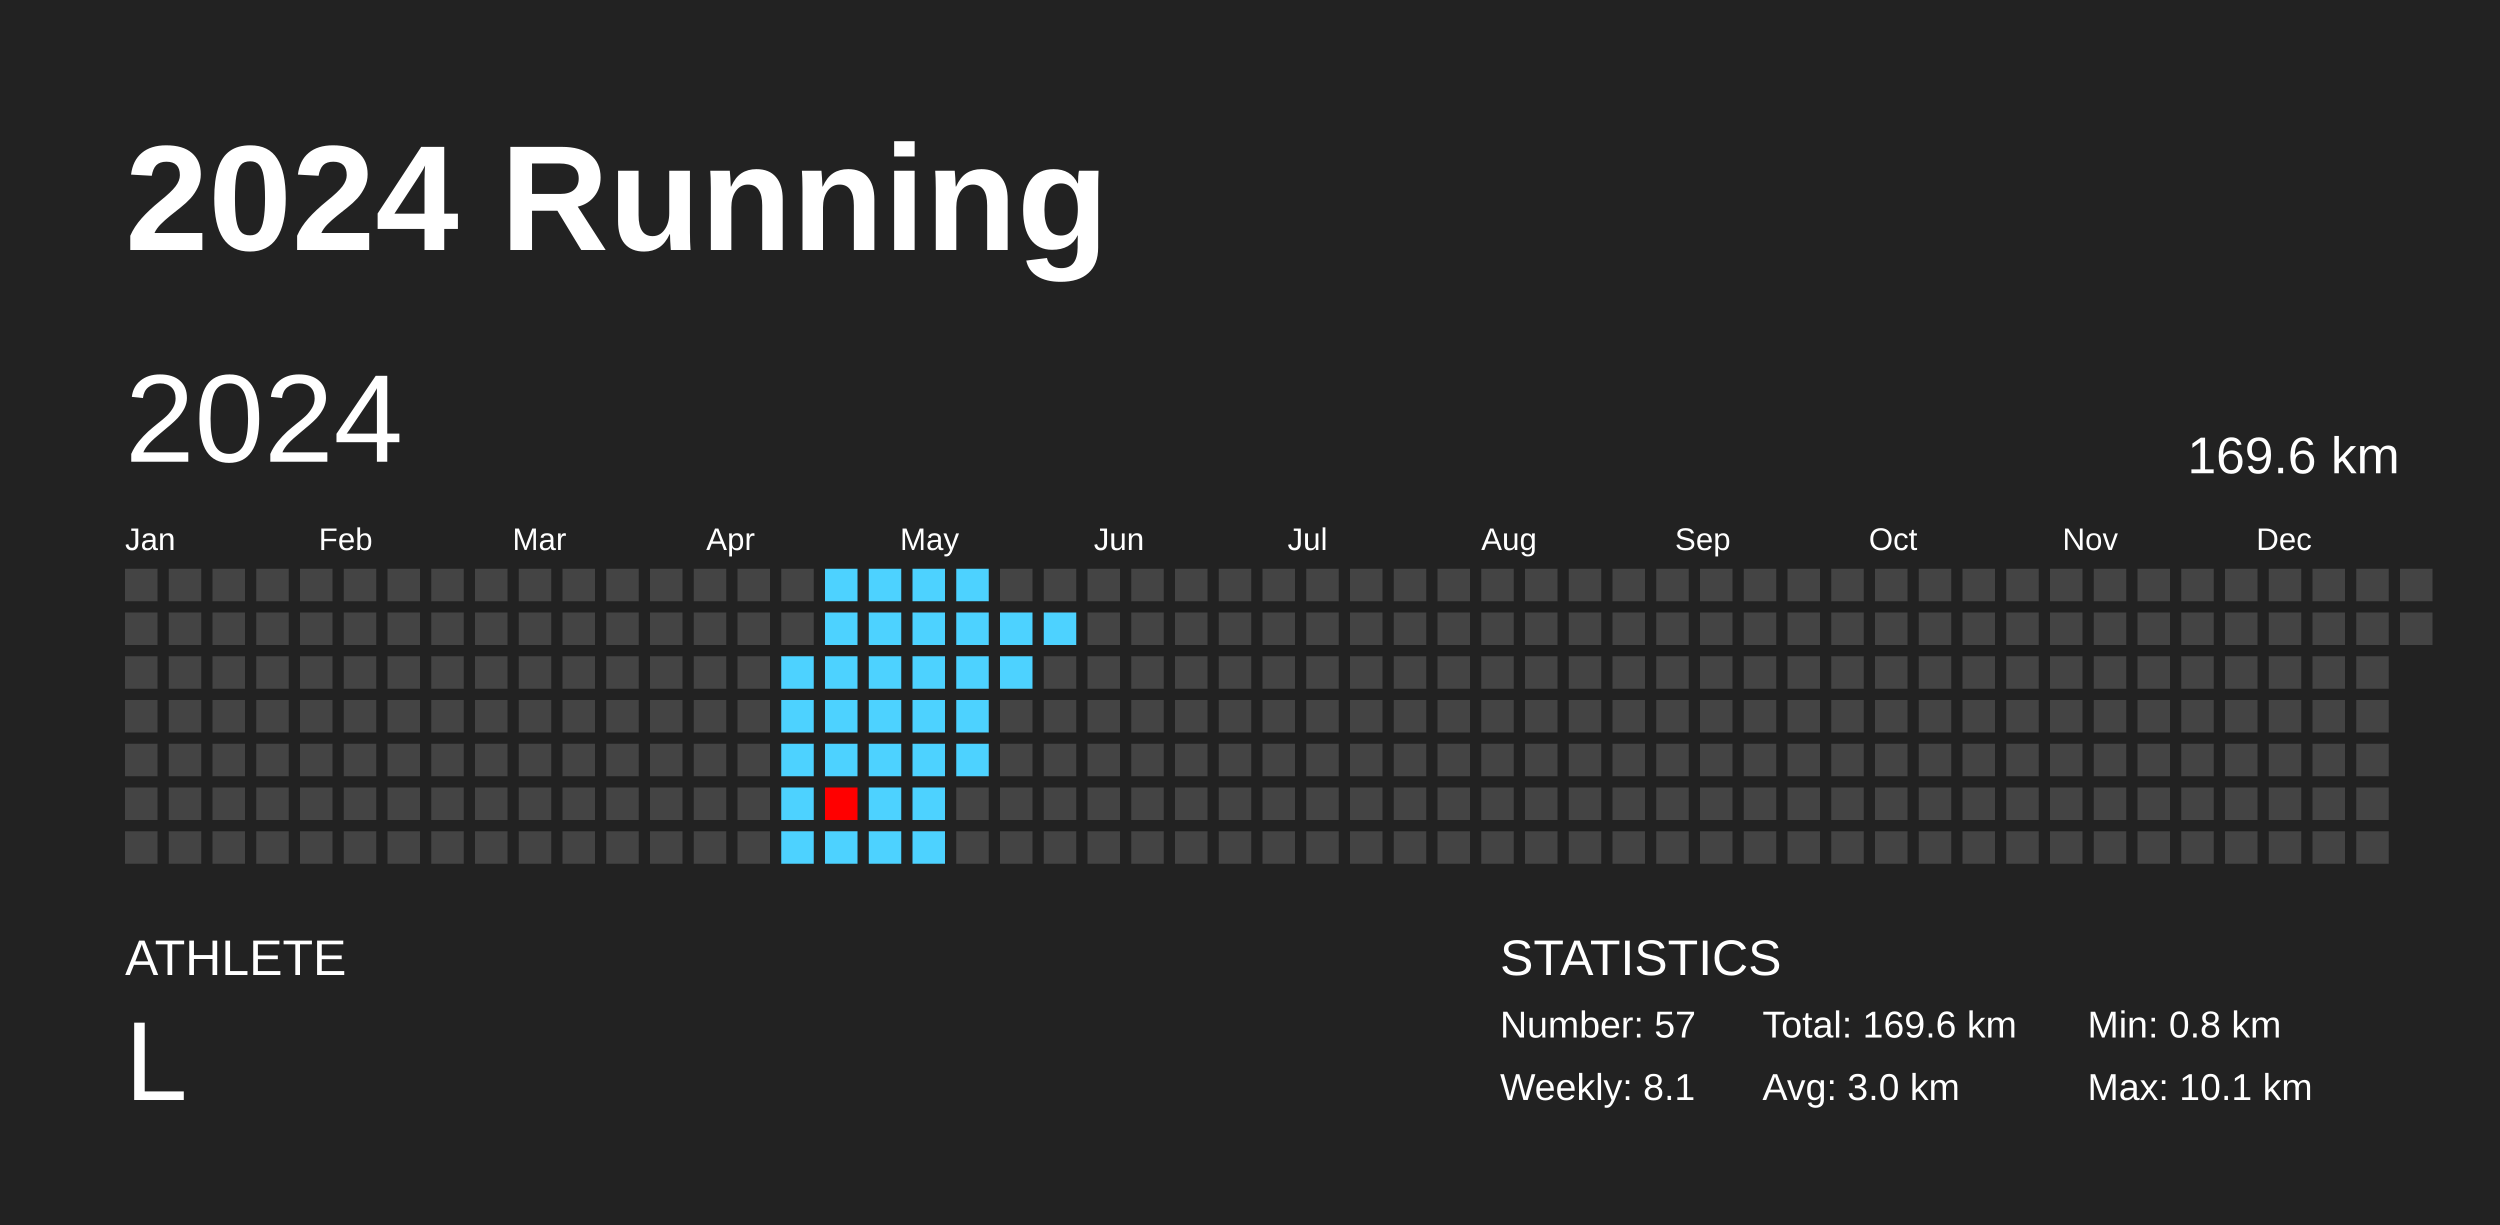
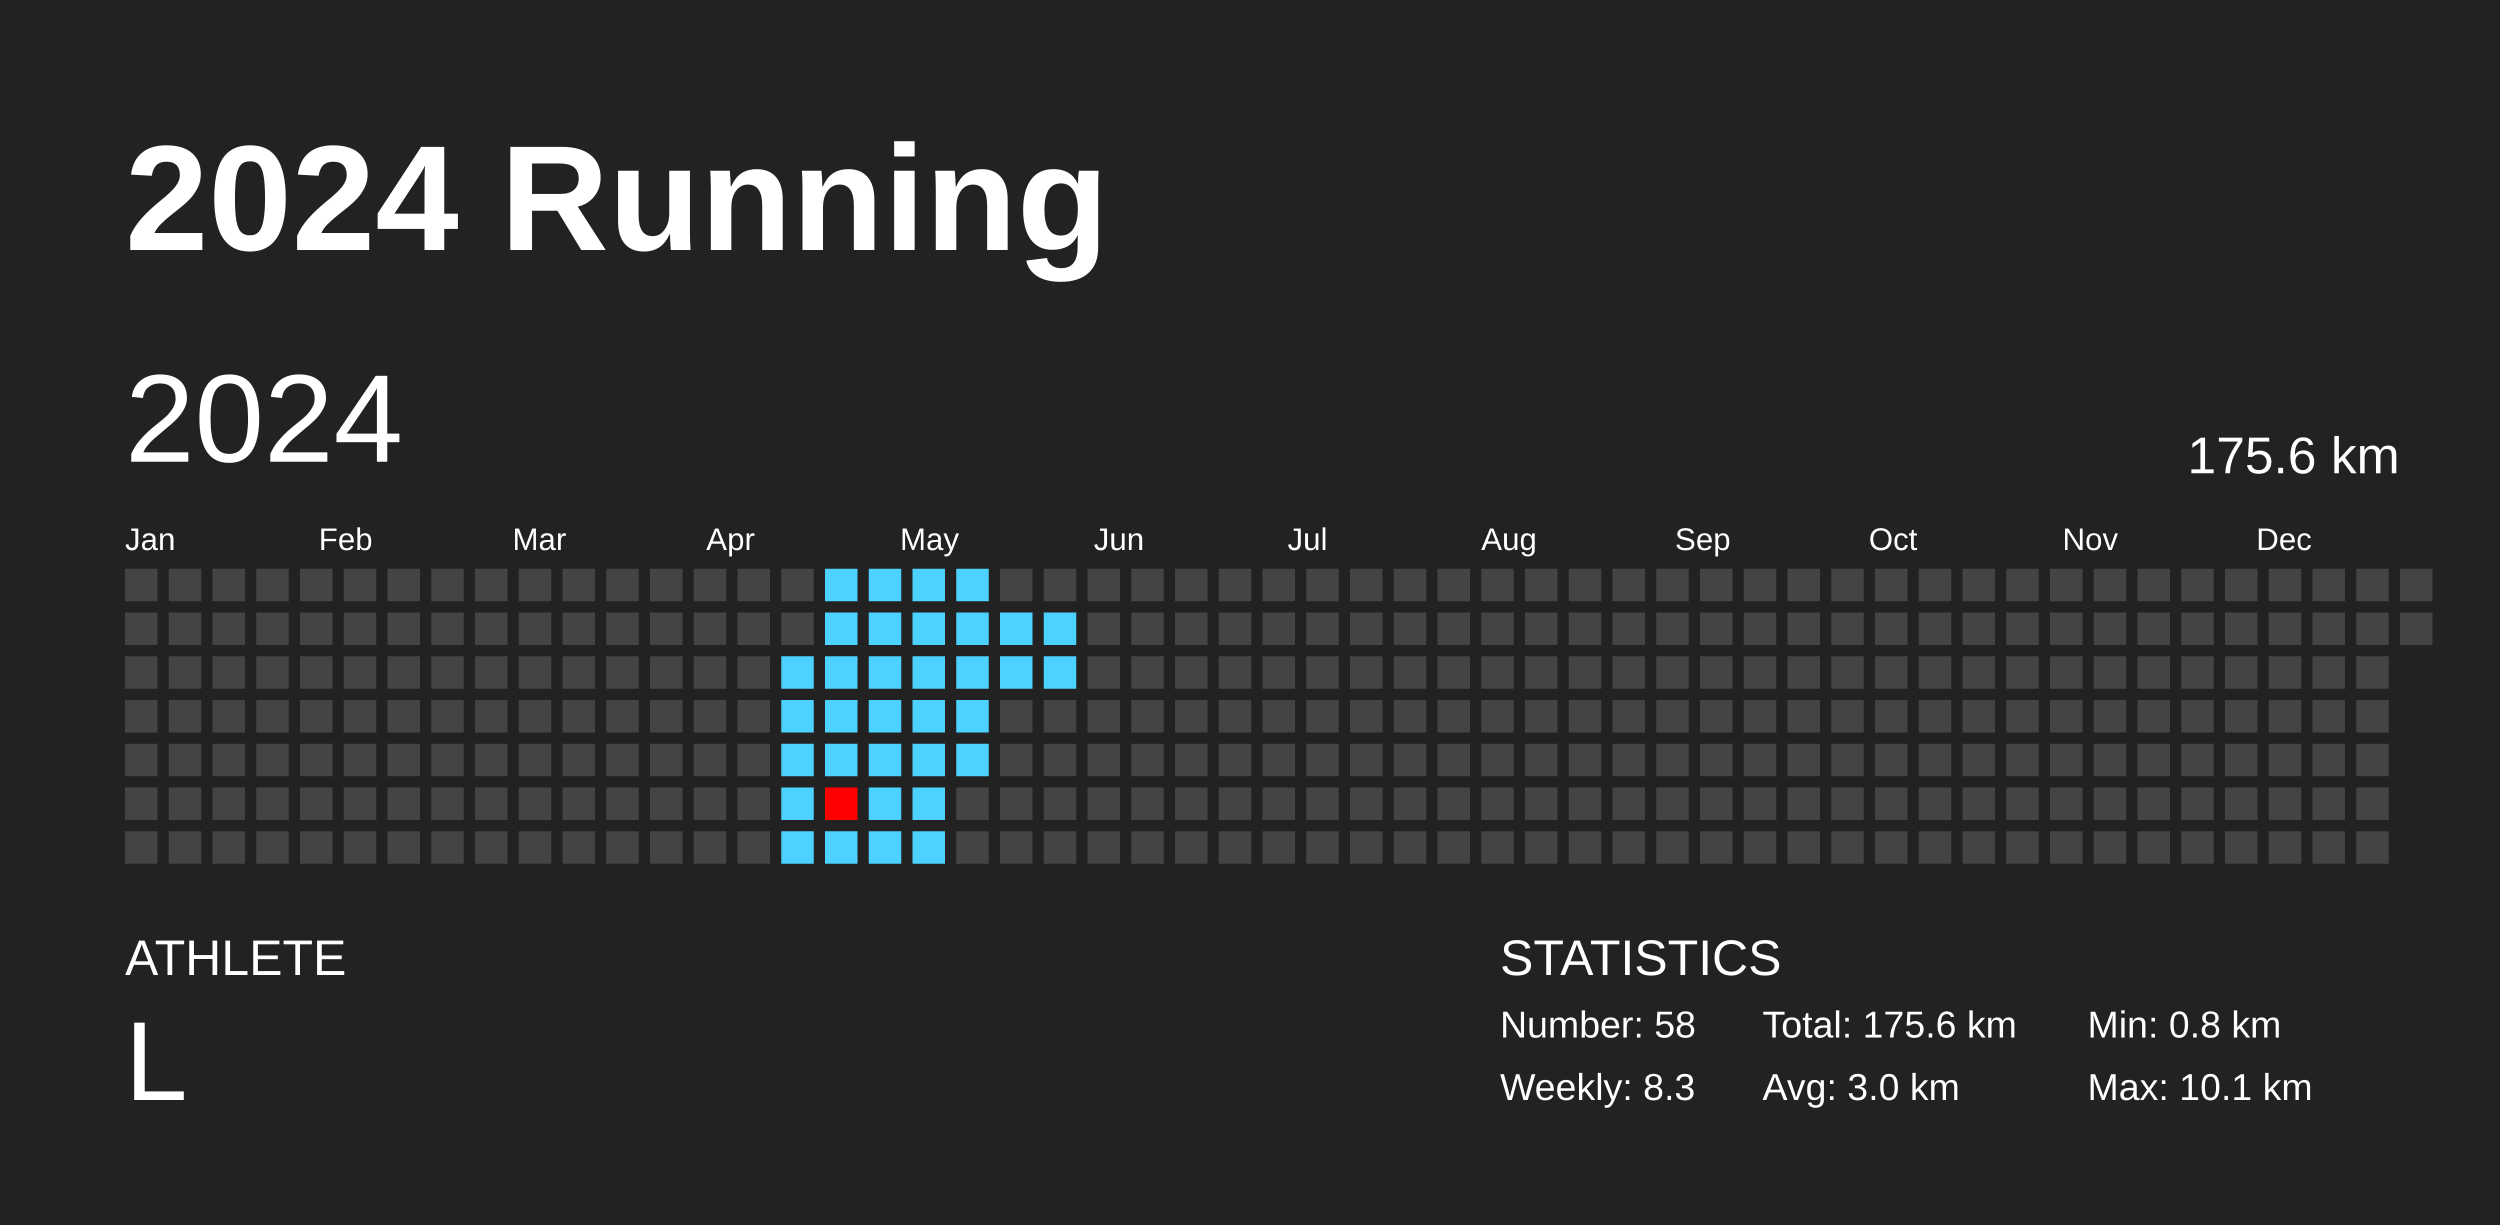
<svg xmlns="http://www.w3.org/2000/svg" baseProfile="full" height="98mm" version="1.1" viewBox="0,0,200,98" width="200mm">
  <defs />
  <rect fill="#222222" height="98" width="200" x="0" y="0" />
  <text fill="#FFFFFF" style="font-size:12px; font-family:Arial; font-weight:bold;" x="10" y="20">2024 Running</text>
  <text fill="#FFFFFF" style="font-size:4px; font-family:Arial" x="10" y="78">ATHLETE</text>
  <text fill="#FFFFFF" style="font-size:9px; font-family:Arial" x="10" y="88">L</text>
  <text fill="#FFFFFF" style="font-size:4px; font-family:Arial" x="120" y="78">STATISTICS</text>
-   <text fill="#FFFFFF" style="font-size:3px; font-family:Arial" x="120" y="83">Number: 57</text>
-   <text fill="#FFFFFF" style="font-size:3px; font-family:Arial" x="120" y="88">Weekly: 8.1</text>
-   <text fill="#FFFFFF" style="font-size:3px; font-family:Arial" x="141" y="83">Total: 169.6 km</text>
+   <text fill="#FFFFFF" style="font-size:3px; font-family:Arial" x="120" y="83">Number: 58</text>
+   <text fill="#FFFFFF" style="font-size:3px; font-family:Arial" x="120" y="88">Weekly: 8.3</text>
+   <text fill="#FFFFFF" style="font-size:3px; font-family:Arial" x="141" y="83">Total: 175.6 km</text>
  <text fill="#FFFFFF" style="font-size:3px; font-family:Arial" x="141" y="88">Avg: 3.0 km</text>
  <text fill="#FFFFFF" style="font-size:3px; font-family:Arial" x="167" y="83">Min: 0.8 km</text>
  <text fill="#FFFFFF" style="font-size:3px; font-family:Arial" x="167" y="88">Max: 10.1 km</text>
  <text dominant-baseline="hanging" fill="#FFFFFF" style="font-size:10.0px; font-family:Arial;" x="10" y="30">2024</text>
-   <text dominant-baseline="hanging" fill="#FFFFFF" style="font-size:4.125px; font-family:Arial;" x="175" y="35">169.6 km</text>
+   <text dominant-baseline="hanging" fill="#FFFFFF" style="font-size:4.125px; font-family:Arial;" x="175" y="35">175.6 km</text>
  <text fill="#FFFFFF" style="font-size:2.5px; font-family:Arial" x="10.0" y="44">Jan</text>
  <text fill="#FFFFFF" style="font-size:2.5px; font-family:Arial" x="25.5" y="44">Feb</text>
  <text fill="#FFFFFF" style="font-size:2.5px; font-family:Arial" x="41.0" y="44">Mar</text>
  <text fill="#FFFFFF" style="font-size:2.5px; font-family:Arial" x="56.5" y="44">Apr</text>
  <text fill="#FFFFFF" style="font-size:2.5px; font-family:Arial" x="72.0" y="44">May</text>
  <text fill="#FFFFFF" style="font-size:2.5px; font-family:Arial" x="87.5" y="44">Jun</text>
  <text fill="#FFFFFF" style="font-size:2.5px; font-family:Arial" x="103.0" y="44">Jul</text>
  <text fill="#FFFFFF" style="font-size:2.5px; font-family:Arial" x="118.5" y="44">Aug</text>
  <text fill="#FFFFFF" style="font-size:2.5px; font-family:Arial" x="134.0" y="44">Sep</text>
  <text fill="#FFFFFF" style="font-size:2.5px; font-family:Arial" x="149.5" y="44">Oct</text>
  <text fill="#FFFFFF" style="font-size:2.5px; font-family:Arial" x="165.0" y="44">Nov</text>
  <text fill="#FFFFFF" style="font-size:2.5px; font-family:Arial" x="180.5" y="44">Dec</text>
  <rect fill="#444444" height="2.6" width="2.6" x="10.0" y="45.5" />
  <rect fill="#444444" height="2.6" width="2.6" x="10.0" y="49.0" />
  <rect fill="#444444" height="2.6" width="2.6" x="10.0" y="52.5" />
  <rect fill="#444444" height="2.6" width="2.6" x="10.0" y="56.0" />
  <rect fill="#444444" height="2.6" width="2.6" x="10.0" y="59.5" />
  <rect fill="#444444" height="2.6" width="2.6" x="10.0" y="63.0" />
  <rect fill="#444444" height="2.6" width="2.6" x="10.0" y="66.5" />
  <rect fill="#444444" height="2.6" width="2.6" x="13.5" y="45.5" />
  <rect fill="#444444" height="2.6" width="2.6" x="13.5" y="49.0" />
  <rect fill="#444444" height="2.6" width="2.6" x="13.5" y="52.5" />
  <rect fill="#444444" height="2.6" width="2.6" x="13.5" y="56.0" />
  <rect fill="#444444" height="2.6" width="2.6" x="13.5" y="59.5" />
  <rect fill="#444444" height="2.6" width="2.6" x="13.5" y="63.0" />
  <rect fill="#444444" height="2.6" width="2.6" x="13.5" y="66.5" />
  <rect fill="#444444" height="2.6" width="2.6" x="17.0" y="45.5" />
  <rect fill="#444444" height="2.6" width="2.6" x="17.0" y="49.0" />
  <rect fill="#444444" height="2.6" width="2.6" x="17.0" y="52.5" />
  <rect fill="#444444" height="2.6" width="2.6" x="17.0" y="56.0" />
  <rect fill="#444444" height="2.6" width="2.6" x="17.0" y="59.5" />
  <rect fill="#444444" height="2.6" width="2.6" x="17.0" y="63.0" />
  <rect fill="#444444" height="2.6" width="2.6" x="17.0" y="66.5" />
  <rect fill="#444444" height="2.6" width="2.6" x="20.5" y="45.5" />
  <rect fill="#444444" height="2.6" width="2.6" x="20.5" y="49.0" />
  <rect fill="#444444" height="2.6" width="2.6" x="20.5" y="52.5" />
  <rect fill="#444444" height="2.6" width="2.6" x="20.5" y="56.0" />
  <rect fill="#444444" height="2.6" width="2.6" x="20.5" y="59.5" />
  <rect fill="#444444" height="2.6" width="2.6" x="20.5" y="63.0" />
  <rect fill="#444444" height="2.6" width="2.6" x="20.5" y="66.5" />
  <rect fill="#444444" height="2.6" width="2.6" x="24.0" y="45.5" />
  <rect fill="#444444" height="2.6" width="2.6" x="24.0" y="49.0" />
  <rect fill="#444444" height="2.6" width="2.6" x="24.0" y="52.5" />
  <rect fill="#444444" height="2.6" width="2.6" x="24.0" y="56.0" />
  <rect fill="#444444" height="2.6" width="2.6" x="24.0" y="59.5" />
  <rect fill="#444444" height="2.6" width="2.6" x="24.0" y="63.0" />
  <rect fill="#444444" height="2.6" width="2.6" x="24.0" y="66.5" />
  <rect fill="#444444" height="2.6" width="2.6" x="27.5" y="45.5" />
  <rect fill="#444444" height="2.6" width="2.6" x="27.5" y="49.0" />
  <rect fill="#444444" height="2.6" width="2.6" x="27.5" y="52.5" />
  <rect fill="#444444" height="2.6" width="2.6" x="27.5" y="56.0" />
  <rect fill="#444444" height="2.6" width="2.6" x="27.5" y="59.5" />
  <rect fill="#444444" height="2.6" width="2.6" x="27.5" y="63.0" />
  <rect fill="#444444" height="2.6" width="2.6" x="27.5" y="66.5" />
  <rect fill="#444444" height="2.6" width="2.6" x="31.0" y="45.5" />
  <rect fill="#444444" height="2.6" width="2.6" x="31.0" y="49.0" />
  <rect fill="#444444" height="2.6" width="2.6" x="31.0" y="52.5" />
  <rect fill="#444444" height="2.6" width="2.6" x="31.0" y="56.0" />
  <rect fill="#444444" height="2.6" width="2.6" x="31.0" y="59.5" />
  <rect fill="#444444" height="2.6" width="2.6" x="31.0" y="63.0" />
  <rect fill="#444444" height="2.6" width="2.6" x="31.0" y="66.5" />
  <rect fill="#444444" height="2.6" width="2.6" x="34.5" y="45.5" />
  <rect fill="#444444" height="2.6" width="2.6" x="34.5" y="49.0" />
  <rect fill="#444444" height="2.6" width="2.6" x="34.5" y="52.5" />
  <rect fill="#444444" height="2.6" width="2.6" x="34.5" y="56.0" />
  <rect fill="#444444" height="2.6" width="2.6" x="34.5" y="59.5" />
  <rect fill="#444444" height="2.6" width="2.6" x="34.5" y="63.0" />
  <rect fill="#444444" height="2.6" width="2.6" x="34.5" y="66.5" />
  <rect fill="#444444" height="2.6" width="2.6" x="38.0" y="45.5" />
  <rect fill="#444444" height="2.6" width="2.6" x="38.0" y="49.0" />
  <rect fill="#444444" height="2.6" width="2.6" x="38.0" y="52.5" />
  <rect fill="#444444" height="2.6" width="2.6" x="38.0" y="56.0" />
  <rect fill="#444444" height="2.6" width="2.6" x="38.0" y="59.5" />
  <rect fill="#444444" height="2.6" width="2.6" x="38.0" y="63.0" />
  <rect fill="#444444" height="2.6" width="2.6" x="38.0" y="66.5" />
  <rect fill="#444444" height="2.6" width="2.6" x="41.5" y="45.5" />
  <rect fill="#444444" height="2.6" width="2.6" x="41.5" y="49.0" />
  <rect fill="#444444" height="2.6" width="2.6" x="41.5" y="52.5" />
  <rect fill="#444444" height="2.6" width="2.6" x="41.5" y="56.0" />
  <rect fill="#444444" height="2.6" width="2.6" x="41.5" y="59.5" />
  <rect fill="#444444" height="2.6" width="2.6" x="41.5" y="63.0" />
  <rect fill="#444444" height="2.6" width="2.6" x="41.5" y="66.5" />
  <rect fill="#444444" height="2.6" width="2.6" x="45.0" y="45.5" />
  <rect fill="#444444" height="2.6" width="2.6" x="45.0" y="49.0" />
  <rect fill="#444444" height="2.6" width="2.6" x="45.0" y="52.5" />
  <rect fill="#444444" height="2.6" width="2.6" x="45.0" y="56.0" />
  <rect fill="#444444" height="2.6" width="2.6" x="45.0" y="59.5" />
  <rect fill="#444444" height="2.6" width="2.6" x="45.0" y="63.0" />
  <rect fill="#444444" height="2.6" width="2.6" x="45.0" y="66.5" />
  <rect fill="#444444" height="2.6" width="2.6" x="48.5" y="45.5" />
  <rect fill="#444444" height="2.6" width="2.6" x="48.5" y="49.0" />
  <rect fill="#444444" height="2.6" width="2.6" x="48.5" y="52.5" />
  <rect fill="#444444" height="2.6" width="2.6" x="48.5" y="56.0" />
  <rect fill="#444444" height="2.6" width="2.6" x="48.5" y="59.5" />
  <rect fill="#444444" height="2.6" width="2.6" x="48.5" y="63.0" />
  <rect fill="#444444" height="2.6" width="2.6" x="48.5" y="66.5" />
  <rect fill="#444444" height="2.6" width="2.6" x="52.0" y="45.5" />
  <rect fill="#444444" height="2.6" width="2.6" x="52.0" y="49.0" />
  <rect fill="#444444" height="2.6" width="2.6" x="52.0" y="52.5" />
  <rect fill="#444444" height="2.6" width="2.6" x="52.0" y="56.0" />
  <rect fill="#444444" height="2.6" width="2.6" x="52.0" y="59.5" />
  <rect fill="#444444" height="2.6" width="2.6" x="52.0" y="63.0" />
  <rect fill="#444444" height="2.6" width="2.6" x="52.0" y="66.5" />
  <rect fill="#444444" height="2.6" width="2.6" x="55.5" y="45.5" />
  <rect fill="#444444" height="2.6" width="2.6" x="55.5" y="49.0" />
  <rect fill="#444444" height="2.6" width="2.6" x="55.5" y="52.5" />
  <rect fill="#444444" height="2.6" width="2.6" x="55.5" y="56.0" />
  <rect fill="#444444" height="2.6" width="2.6" x="55.5" y="59.5" />
  <rect fill="#444444" height="2.6" width="2.6" x="55.5" y="63.0" />
  <rect fill="#444444" height="2.6" width="2.6" x="55.5" y="66.5" />
  <rect fill="#444444" height="2.6" width="2.6" x="59.0" y="45.5" />
  <rect fill="#444444" height="2.6" width="2.6" x="59.0" y="49.0" />
  <rect fill="#444444" height="2.6" width="2.6" x="59.0" y="52.5" />
  <rect fill="#444444" height="2.6" width="2.6" x="59.0" y="56.0" />
  <rect fill="#444444" height="2.6" width="2.6" x="59.0" y="59.5" />
  <rect fill="#444444" height="2.6" width="2.6" x="59.0" y="63.0" />
  <rect fill="#444444" height="2.6" width="2.6" x="59.0" y="66.5" />
  <rect fill="#444444" height="2.6" width="2.6" x="62.5" y="45.5" />
  <rect fill="#444444" height="2.6" width="2.6" x="62.5" y="49.0" />
  <rect fill="#4dd2ff" height="2.6" width="2.6" x="62.5" y="52.5" />
  <rect fill="#4dd2ff" height="2.6" width="2.6" x="62.5" y="56.0" />
  <rect fill="#4dd2ff" height="2.6" width="2.6" x="62.5" y="59.5" />
  <rect fill="#4dd2ff" height="2.6" width="2.6" x="62.5" y="63.0" />
  <rect fill="#4dd2ff" height="2.6" width="2.6" x="62.5" y="66.5" />
  <rect fill="#4dd2ff" height="2.6" width="2.6" x="66.0" y="45.5" />
  <rect fill="#4dd2ff" height="2.6" width="2.6" x="66.0" y="49.0" />
  <rect fill="#4dd2ff" height="2.6" width="2.6" x="66.0" y="52.5" />
  <rect fill="#4dd2ff" height="2.6" width="2.6" x="66.0" y="56.0" />
  <rect fill="#4dd2ff" height="2.6" width="2.6" x="66.0" y="59.5" />
  <rect fill="red" height="2.6" width="2.6" x="66.0" y="63.0" />
  <rect fill="#4dd2ff" height="2.6" width="2.6" x="66.0" y="66.5" />
  <rect fill="#4dd2ff" height="2.6" width="2.6" x="69.5" y="45.5" />
  <rect fill="#4dd2ff" height="2.6" width="2.6" x="69.5" y="49.0" />
  <rect fill="#4dd2ff" height="2.6" width="2.6" x="69.5" y="52.5" />
  <rect fill="#4dd2ff" height="2.6" width="2.6" x="69.5" y="56.0" />
  <rect fill="#4dd2ff" height="2.6" width="2.6" x="69.5" y="59.5" />
  <rect fill="#4dd2ff" height="2.6" width="2.6" x="69.5" y="63.0" />
  <rect fill="#4dd2ff" height="2.6" width="2.6" x="69.5" y="66.5" />
  <rect fill="#4dd2ff" height="2.6" width="2.6" x="73.0" y="45.5" />
  <rect fill="#4dd2ff" height="2.6" width="2.6" x="73.0" y="49.0" />
  <rect fill="#4dd2ff" height="2.6" width="2.6" x="73.0" y="52.5" />
  <rect fill="#4dd2ff" height="2.6" width="2.6" x="73.0" y="56.0" />
  <rect fill="#4dd2ff" height="2.6" width="2.6" x="73.0" y="59.5" />
  <rect fill="#4dd2ff" height="2.6" width="2.6" x="73.0" y="63.0" />
  <rect fill="#4dd2ff" height="2.6" width="2.6" x="73.0" y="66.5" />
  <rect fill="#4dd2ff" height="2.6" width="2.6" x="76.5" y="45.5" />
  <rect fill="#4dd2ff" height="2.6" width="2.6" x="76.5" y="49.0" />
  <rect fill="#4dd2ff" height="2.6" width="2.6" x="76.5" y="52.5" />
  <rect fill="#4dd2ff" height="2.6" width="2.6" x="76.5" y="56.0" />
  <rect fill="#4dd2ff" height="2.6" width="2.6" x="76.5" y="59.5" />
  <rect fill="#444444" height="2.6" width="2.6" x="76.5" y="63.0" />
  <rect fill="#444444" height="2.6" width="2.6" x="76.5" y="66.5" />
  <rect fill="#444444" height="2.6" width="2.6" x="80.0" y="45.5" />
  <rect fill="#4dd2ff" height="2.6" width="2.6" x="80.0" y="49.0" />
  <rect fill="#4dd2ff" height="2.6" width="2.6" x="80.0" y="52.5" />
  <rect fill="#444444" height="2.6" width="2.6" x="80.0" y="56.0" />
  <rect fill="#444444" height="2.6" width="2.6" x="80.0" y="59.5" />
  <rect fill="#444444" height="2.6" width="2.6" x="80.0" y="63.0" />
  <rect fill="#444444" height="2.6" width="2.6" x="80.0" y="66.5" />
  <rect fill="#444444" height="2.6" width="2.6" x="83.5" y="45.5" />
  <rect fill="#4dd2ff" height="2.6" width="2.6" x="83.5" y="49.0" />
-   <rect fill="#444444" height="2.6" width="2.6" x="83.5" y="52.5" />
+   <rect fill="#4dd2ff" height="2.6" width="2.6" x="83.5" y="52.5" />
  <rect fill="#444444" height="2.6" width="2.6" x="83.5" y="56.0" />
  <rect fill="#444444" height="2.6" width="2.6" x="83.5" y="59.5" />
  <rect fill="#444444" height="2.6" width="2.6" x="83.5" y="63.0" />
  <rect fill="#444444" height="2.6" width="2.6" x="83.5" y="66.5" />
  <rect fill="#444444" height="2.6" width="2.6" x="87.0" y="45.5" />
  <rect fill="#444444" height="2.6" width="2.6" x="87.0" y="49.0" />
  <rect fill="#444444" height="2.6" width="2.6" x="87.0" y="52.5" />
  <rect fill="#444444" height="2.6" width="2.6" x="87.0" y="56.0" />
  <rect fill="#444444" height="2.6" width="2.6" x="87.0" y="59.5" />
  <rect fill="#444444" height="2.6" width="2.6" x="87.0" y="63.0" />
  <rect fill="#444444" height="2.6" width="2.6" x="87.0" y="66.5" />
  <rect fill="#444444" height="2.6" width="2.6" x="90.5" y="45.5" />
  <rect fill="#444444" height="2.6" width="2.6" x="90.5" y="49.0" />
  <rect fill="#444444" height="2.6" width="2.6" x="90.5" y="52.5" />
  <rect fill="#444444" height="2.6" width="2.6" x="90.5" y="56.0" />
  <rect fill="#444444" height="2.6" width="2.6" x="90.5" y="59.5" />
  <rect fill="#444444" height="2.6" width="2.6" x="90.5" y="63.0" />
  <rect fill="#444444" height="2.6" width="2.6" x="90.5" y="66.5" />
  <rect fill="#444444" height="2.6" width="2.6" x="94.0" y="45.5" />
  <rect fill="#444444" height="2.6" width="2.6" x="94.0" y="49.0" />
  <rect fill="#444444" height="2.6" width="2.6" x="94.0" y="52.5" />
  <rect fill="#444444" height="2.6" width="2.6" x="94.0" y="56.0" />
  <rect fill="#444444" height="2.6" width="2.6" x="94.0" y="59.5" />
  <rect fill="#444444" height="2.6" width="2.6" x="94.0" y="63.0" />
  <rect fill="#444444" height="2.6" width="2.6" x="94.0" y="66.5" />
  <rect fill="#444444" height="2.6" width="2.6" x="97.5" y="45.5" />
  <rect fill="#444444" height="2.6" width="2.6" x="97.5" y="49.0" />
  <rect fill="#444444" height="2.6" width="2.6" x="97.5" y="52.5" />
  <rect fill="#444444" height="2.6" width="2.6" x="97.5" y="56.0" />
  <rect fill="#444444" height="2.6" width="2.6" x="97.5" y="59.5" />
  <rect fill="#444444" height="2.6" width="2.6" x="97.5" y="63.0" />
  <rect fill="#444444" height="2.6" width="2.6" x="97.5" y="66.5" />
  <rect fill="#444444" height="2.6" width="2.6" x="101.0" y="45.5" />
  <rect fill="#444444" height="2.6" width="2.6" x="101.0" y="49.0" />
  <rect fill="#444444" height="2.6" width="2.6" x="101.0" y="52.5" />
  <rect fill="#444444" height="2.6" width="2.6" x="101.0" y="56.0" />
  <rect fill="#444444" height="2.6" width="2.6" x="101.0" y="59.5" />
  <rect fill="#444444" height="2.6" width="2.6" x="101.0" y="63.0" />
  <rect fill="#444444" height="2.6" width="2.6" x="101.0" y="66.5" />
  <rect fill="#444444" height="2.6" width="2.6" x="104.5" y="45.5" />
  <rect fill="#444444" height="2.6" width="2.6" x="104.5" y="49.0" />
  <rect fill="#444444" height="2.6" width="2.6" x="104.5" y="52.5" />
  <rect fill="#444444" height="2.6" width="2.6" x="104.5" y="56.0" />
  <rect fill="#444444" height="2.6" width="2.6" x="104.5" y="59.5" />
  <rect fill="#444444" height="2.6" width="2.6" x="104.5" y="63.0" />
  <rect fill="#444444" height="2.6" width="2.6" x="104.5" y="66.5" />
  <rect fill="#444444" height="2.6" width="2.6" x="108.0" y="45.5" />
  <rect fill="#444444" height="2.6" width="2.6" x="108.0" y="49.0" />
  <rect fill="#444444" height="2.6" width="2.6" x="108.0" y="52.5" />
  <rect fill="#444444" height="2.6" width="2.6" x="108.0" y="56.0" />
  <rect fill="#444444" height="2.6" width="2.6" x="108.0" y="59.5" />
  <rect fill="#444444" height="2.6" width="2.6" x="108.0" y="63.0" />
  <rect fill="#444444" height="2.6" width="2.6" x="108.0" y="66.5" />
  <rect fill="#444444" height="2.6" width="2.6" x="111.5" y="45.5" />
  <rect fill="#444444" height="2.6" width="2.6" x="111.5" y="49.0" />
  <rect fill="#444444" height="2.6" width="2.6" x="111.5" y="52.5" />
  <rect fill="#444444" height="2.6" width="2.6" x="111.5" y="56.0" />
  <rect fill="#444444" height="2.6" width="2.6" x="111.5" y="59.5" />
  <rect fill="#444444" height="2.6" width="2.6" x="111.5" y="63.0" />
  <rect fill="#444444" height="2.6" width="2.6" x="111.5" y="66.5" />
  <rect fill="#444444" height="2.6" width="2.6" x="115.0" y="45.5" />
  <rect fill="#444444" height="2.6" width="2.6" x="115.0" y="49.0" />
  <rect fill="#444444" height="2.6" width="2.6" x="115.0" y="52.5" />
  <rect fill="#444444" height="2.6" width="2.6" x="115.0" y="56.0" />
  <rect fill="#444444" height="2.6" width="2.6" x="115.0" y="59.5" />
  <rect fill="#444444" height="2.6" width="2.6" x="115.0" y="63.0" />
  <rect fill="#444444" height="2.6" width="2.6" x="115.0" y="66.5" />
  <rect fill="#444444" height="2.6" width="2.6" x="118.5" y="45.5" />
  <rect fill="#444444" height="2.6" width="2.6" x="118.5" y="49.0" />
  <rect fill="#444444" height="2.6" width="2.6" x="118.5" y="52.5" />
  <rect fill="#444444" height="2.6" width="2.6" x="118.5" y="56.0" />
  <rect fill="#444444" height="2.6" width="2.6" x="118.5" y="59.5" />
  <rect fill="#444444" height="2.6" width="2.6" x="118.5" y="63.0" />
  <rect fill="#444444" height="2.6" width="2.6" x="118.5" y="66.5" />
  <rect fill="#444444" height="2.6" width="2.6" x="122.0" y="45.5" />
  <rect fill="#444444" height="2.6" width="2.6" x="122.0" y="49.0" />
  <rect fill="#444444" height="2.6" width="2.6" x="122.0" y="52.5" />
  <rect fill="#444444" height="2.6" width="2.6" x="122.0" y="56.0" />
  <rect fill="#444444" height="2.6" width="2.6" x="122.0" y="59.5" />
  <rect fill="#444444" height="2.6" width="2.6" x="122.0" y="63.0" />
  <rect fill="#444444" height="2.6" width="2.6" x="122.0" y="66.5" />
  <rect fill="#444444" height="2.6" width="2.6" x="125.5" y="45.5" />
  <rect fill="#444444" height="2.6" width="2.6" x="125.5" y="49.0" />
  <rect fill="#444444" height="2.6" width="2.6" x="125.5" y="52.5" />
  <rect fill="#444444" height="2.6" width="2.6" x="125.5" y="56.0" />
  <rect fill="#444444" height="2.6" width="2.6" x="125.5" y="59.5" />
  <rect fill="#444444" height="2.6" width="2.6" x="125.5" y="63.0" />
  <rect fill="#444444" height="2.6" width="2.6" x="125.5" y="66.5" />
  <rect fill="#444444" height="2.6" width="2.6" x="129.0" y="45.5" />
  <rect fill="#444444" height="2.6" width="2.6" x="129.0" y="49.0" />
  <rect fill="#444444" height="2.6" width="2.6" x="129.0" y="52.5" />
  <rect fill="#444444" height="2.6" width="2.6" x="129.0" y="56.0" />
  <rect fill="#444444" height="2.6" width="2.6" x="129.0" y="59.5" />
  <rect fill="#444444" height="2.6" width="2.6" x="129.0" y="63.0" />
  <rect fill="#444444" height="2.6" width="2.6" x="129.0" y="66.5" />
  <rect fill="#444444" height="2.6" width="2.6" x="132.5" y="45.5" />
  <rect fill="#444444" height="2.6" width="2.6" x="132.5" y="49.0" />
  <rect fill="#444444" height="2.6" width="2.6" x="132.5" y="52.5" />
  <rect fill="#444444" height="2.6" width="2.6" x="132.5" y="56.0" />
  <rect fill="#444444" height="2.6" width="2.6" x="132.5" y="59.5" />
  <rect fill="#444444" height="2.6" width="2.6" x="132.5" y="63.0" />
  <rect fill="#444444" height="2.6" width="2.6" x="132.5" y="66.5" />
  <rect fill="#444444" height="2.6" width="2.6" x="136.0" y="45.5" />
  <rect fill="#444444" height="2.6" width="2.6" x="136.0" y="49.0" />
  <rect fill="#444444" height="2.6" width="2.6" x="136.0" y="52.5" />
  <rect fill="#444444" height="2.6" width="2.6" x="136.0" y="56.0" />
  <rect fill="#444444" height="2.6" width="2.6" x="136.0" y="59.5" />
  <rect fill="#444444" height="2.6" width="2.6" x="136.0" y="63.0" />
  <rect fill="#444444" height="2.6" width="2.6" x="136.0" y="66.5" />
  <rect fill="#444444" height="2.6" width="2.6" x="139.5" y="45.5" />
  <rect fill="#444444" height="2.6" width="2.6" x="139.5" y="49.0" />
  <rect fill="#444444" height="2.6" width="2.6" x="139.5" y="52.5" />
  <rect fill="#444444" height="2.6" width="2.6" x="139.5" y="56.0" />
  <rect fill="#444444" height="2.6" width="2.6" x="139.5" y="59.5" />
  <rect fill="#444444" height="2.6" width="2.6" x="139.5" y="63.0" />
  <rect fill="#444444" height="2.6" width="2.6" x="139.5" y="66.5" />
  <rect fill="#444444" height="2.6" width="2.6" x="143.0" y="45.5" />
  <rect fill="#444444" height="2.6" width="2.6" x="143.0" y="49.0" />
  <rect fill="#444444" height="2.6" width="2.6" x="143.0" y="52.5" />
  <rect fill="#444444" height="2.6" width="2.6" x="143.0" y="56.0" />
  <rect fill="#444444" height="2.6" width="2.6" x="143.0" y="59.5" />
  <rect fill="#444444" height="2.6" width="2.6" x="143.0" y="63.0" />
  <rect fill="#444444" height="2.6" width="2.6" x="143.0" y="66.5" />
  <rect fill="#444444" height="2.6" width="2.6" x="146.5" y="45.5" />
  <rect fill="#444444" height="2.6" width="2.6" x="146.5" y="49.0" />
  <rect fill="#444444" height="2.6" width="2.6" x="146.5" y="52.5" />
  <rect fill="#444444" height="2.6" width="2.6" x="146.5" y="56.0" />
  <rect fill="#444444" height="2.6" width="2.6" x="146.5" y="59.5" />
  <rect fill="#444444" height="2.6" width="2.6" x="146.5" y="63.0" />
  <rect fill="#444444" height="2.6" width="2.6" x="146.5" y="66.5" />
  <rect fill="#444444" height="2.6" width="2.6" x="150.0" y="45.5" />
  <rect fill="#444444" height="2.6" width="2.6" x="150.0" y="49.0" />
  <rect fill="#444444" height="2.6" width="2.6" x="150.0" y="52.5" />
  <rect fill="#444444" height="2.6" width="2.6" x="150.0" y="56.0" />
  <rect fill="#444444" height="2.6" width="2.6" x="150.0" y="59.5" />
  <rect fill="#444444" height="2.6" width="2.6" x="150.0" y="63.0" />
  <rect fill="#444444" height="2.6" width="2.6" x="150.0" y="66.5" />
  <rect fill="#444444" height="2.6" width="2.6" x="153.5" y="45.5" />
  <rect fill="#444444" height="2.6" width="2.6" x="153.5" y="49.0" />
  <rect fill="#444444" height="2.6" width="2.6" x="153.5" y="52.5" />
  <rect fill="#444444" height="2.6" width="2.6" x="153.5" y="56.0" />
  <rect fill="#444444" height="2.6" width="2.6" x="153.5" y="59.5" />
  <rect fill="#444444" height="2.6" width="2.6" x="153.5" y="63.0" />
  <rect fill="#444444" height="2.6" width="2.6" x="153.5" y="66.5" />
  <rect fill="#444444" height="2.6" width="2.6" x="157.0" y="45.5" />
  <rect fill="#444444" height="2.6" width="2.6" x="157.0" y="49.0" />
  <rect fill="#444444" height="2.6" width="2.6" x="157.0" y="52.5" />
  <rect fill="#444444" height="2.6" width="2.6" x="157.0" y="56.0" />
  <rect fill="#444444" height="2.6" width="2.6" x="157.0" y="59.5" />
  <rect fill="#444444" height="2.6" width="2.6" x="157.0" y="63.0" />
  <rect fill="#444444" height="2.6" width="2.6" x="157.0" y="66.5" />
  <rect fill="#444444" height="2.6" width="2.6" x="160.5" y="45.5" />
  <rect fill="#444444" height="2.6" width="2.6" x="160.5" y="49.0" />
  <rect fill="#444444" height="2.6" width="2.6" x="160.5" y="52.5" />
  <rect fill="#444444" height="2.6" width="2.6" x="160.5" y="56.0" />
  <rect fill="#444444" height="2.6" width="2.6" x="160.5" y="59.5" />
  <rect fill="#444444" height="2.6" width="2.6" x="160.5" y="63.0" />
  <rect fill="#444444" height="2.6" width="2.6" x="160.5" y="66.5" />
  <rect fill="#444444" height="2.6" width="2.6" x="164.0" y="45.5" />
  <rect fill="#444444" height="2.6" width="2.6" x="164.0" y="49.0" />
  <rect fill="#444444" height="2.6" width="2.6" x="164.0" y="52.5" />
  <rect fill="#444444" height="2.6" width="2.6" x="164.0" y="56.0" />
  <rect fill="#444444" height="2.6" width="2.6" x="164.0" y="59.5" />
  <rect fill="#444444" height="2.6" width="2.6" x="164.0" y="63.0" />
  <rect fill="#444444" height="2.6" width="2.6" x="164.0" y="66.5" />
  <rect fill="#444444" height="2.6" width="2.6" x="167.5" y="45.5" />
  <rect fill="#444444" height="2.6" width="2.6" x="167.5" y="49.0" />
  <rect fill="#444444" height="2.6" width="2.6" x="167.5" y="52.5" />
  <rect fill="#444444" height="2.6" width="2.6" x="167.5" y="56.0" />
  <rect fill="#444444" height="2.6" width="2.6" x="167.5" y="59.5" />
  <rect fill="#444444" height="2.6" width="2.6" x="167.5" y="63.0" />
  <rect fill="#444444" height="2.6" width="2.6" x="167.5" y="66.5" />
  <rect fill="#444444" height="2.6" width="2.6" x="171.0" y="45.5" />
  <rect fill="#444444" height="2.6" width="2.6" x="171.0" y="49.0" />
  <rect fill="#444444" height="2.6" width="2.6" x="171.0" y="52.5" />
  <rect fill="#444444" height="2.6" width="2.6" x="171.0" y="56.0" />
  <rect fill="#444444" height="2.6" width="2.6" x="171.0" y="59.5" />
  <rect fill="#444444" height="2.6" width="2.6" x="171.0" y="63.0" />
  <rect fill="#444444" height="2.6" width="2.6" x="171.0" y="66.5" />
  <rect fill="#444444" height="2.6" width="2.6" x="174.5" y="45.5" />
  <rect fill="#444444" height="2.6" width="2.6" x="174.5" y="49.0" />
  <rect fill="#444444" height="2.6" width="2.6" x="174.5" y="52.5" />
  <rect fill="#444444" height="2.6" width="2.6" x="174.5" y="56.0" />
  <rect fill="#444444" height="2.6" width="2.6" x="174.5" y="59.5" />
  <rect fill="#444444" height="2.6" width="2.6" x="174.5" y="63.0" />
  <rect fill="#444444" height="2.6" width="2.6" x="174.5" y="66.5" />
  <rect fill="#444444" height="2.6" width="2.6" x="178.0" y="45.5" />
  <rect fill="#444444" height="2.6" width="2.6" x="178.0" y="49.0" />
  <rect fill="#444444" height="2.6" width="2.6" x="178.0" y="52.5" />
  <rect fill="#444444" height="2.6" width="2.6" x="178.0" y="56.0" />
  <rect fill="#444444" height="2.6" width="2.6" x="178.0" y="59.5" />
  <rect fill="#444444" height="2.6" width="2.6" x="178.0" y="63.0" />
  <rect fill="#444444" height="2.6" width="2.6" x="178.0" y="66.5" />
  <rect fill="#444444" height="2.6" width="2.6" x="181.5" y="45.5" />
  <rect fill="#444444" height="2.6" width="2.6" x="181.5" y="49.0" />
  <rect fill="#444444" height="2.6" width="2.6" x="181.5" y="52.5" />
  <rect fill="#444444" height="2.6" width="2.6" x="181.5" y="56.0" />
  <rect fill="#444444" height="2.6" width="2.6" x="181.5" y="59.5" />
  <rect fill="#444444" height="2.6" width="2.6" x="181.5" y="63.0" />
  <rect fill="#444444" height="2.6" width="2.6" x="181.5" y="66.5" />
  <rect fill="#444444" height="2.6" width="2.6" x="185.0" y="45.5" />
  <rect fill="#444444" height="2.6" width="2.6" x="185.0" y="49.0" />
  <rect fill="#444444" height="2.6" width="2.6" x="185.0" y="52.5" />
  <rect fill="#444444" height="2.6" width="2.6" x="185.0" y="56.0" />
  <rect fill="#444444" height="2.6" width="2.6" x="185.0" y="59.5" />
  <rect fill="#444444" height="2.6" width="2.6" x="185.0" y="63.0" />
  <rect fill="#444444" height="2.6" width="2.6" x="185.0" y="66.5" />
  <rect fill="#444444" height="2.6" width="2.6" x="188.5" y="45.5" />
  <rect fill="#444444" height="2.6" width="2.6" x="188.5" y="49.0" />
  <rect fill="#444444" height="2.6" width="2.6" x="188.5" y="52.5" />
  <rect fill="#444444" height="2.6" width="2.6" x="188.5" y="56.0" />
  <rect fill="#444444" height="2.6" width="2.6" x="188.5" y="59.5" />
  <rect fill="#444444" height="2.6" width="2.6" x="188.5" y="63.0" />
  <rect fill="#444444" height="2.6" width="2.6" x="188.5" y="66.5" />
  <rect fill="#444444" height="2.6" width="2.6" x="192.0" y="45.5" />
  <rect fill="#444444" height="2.6" width="2.6" x="192.0" y="49.0" />
</svg>
